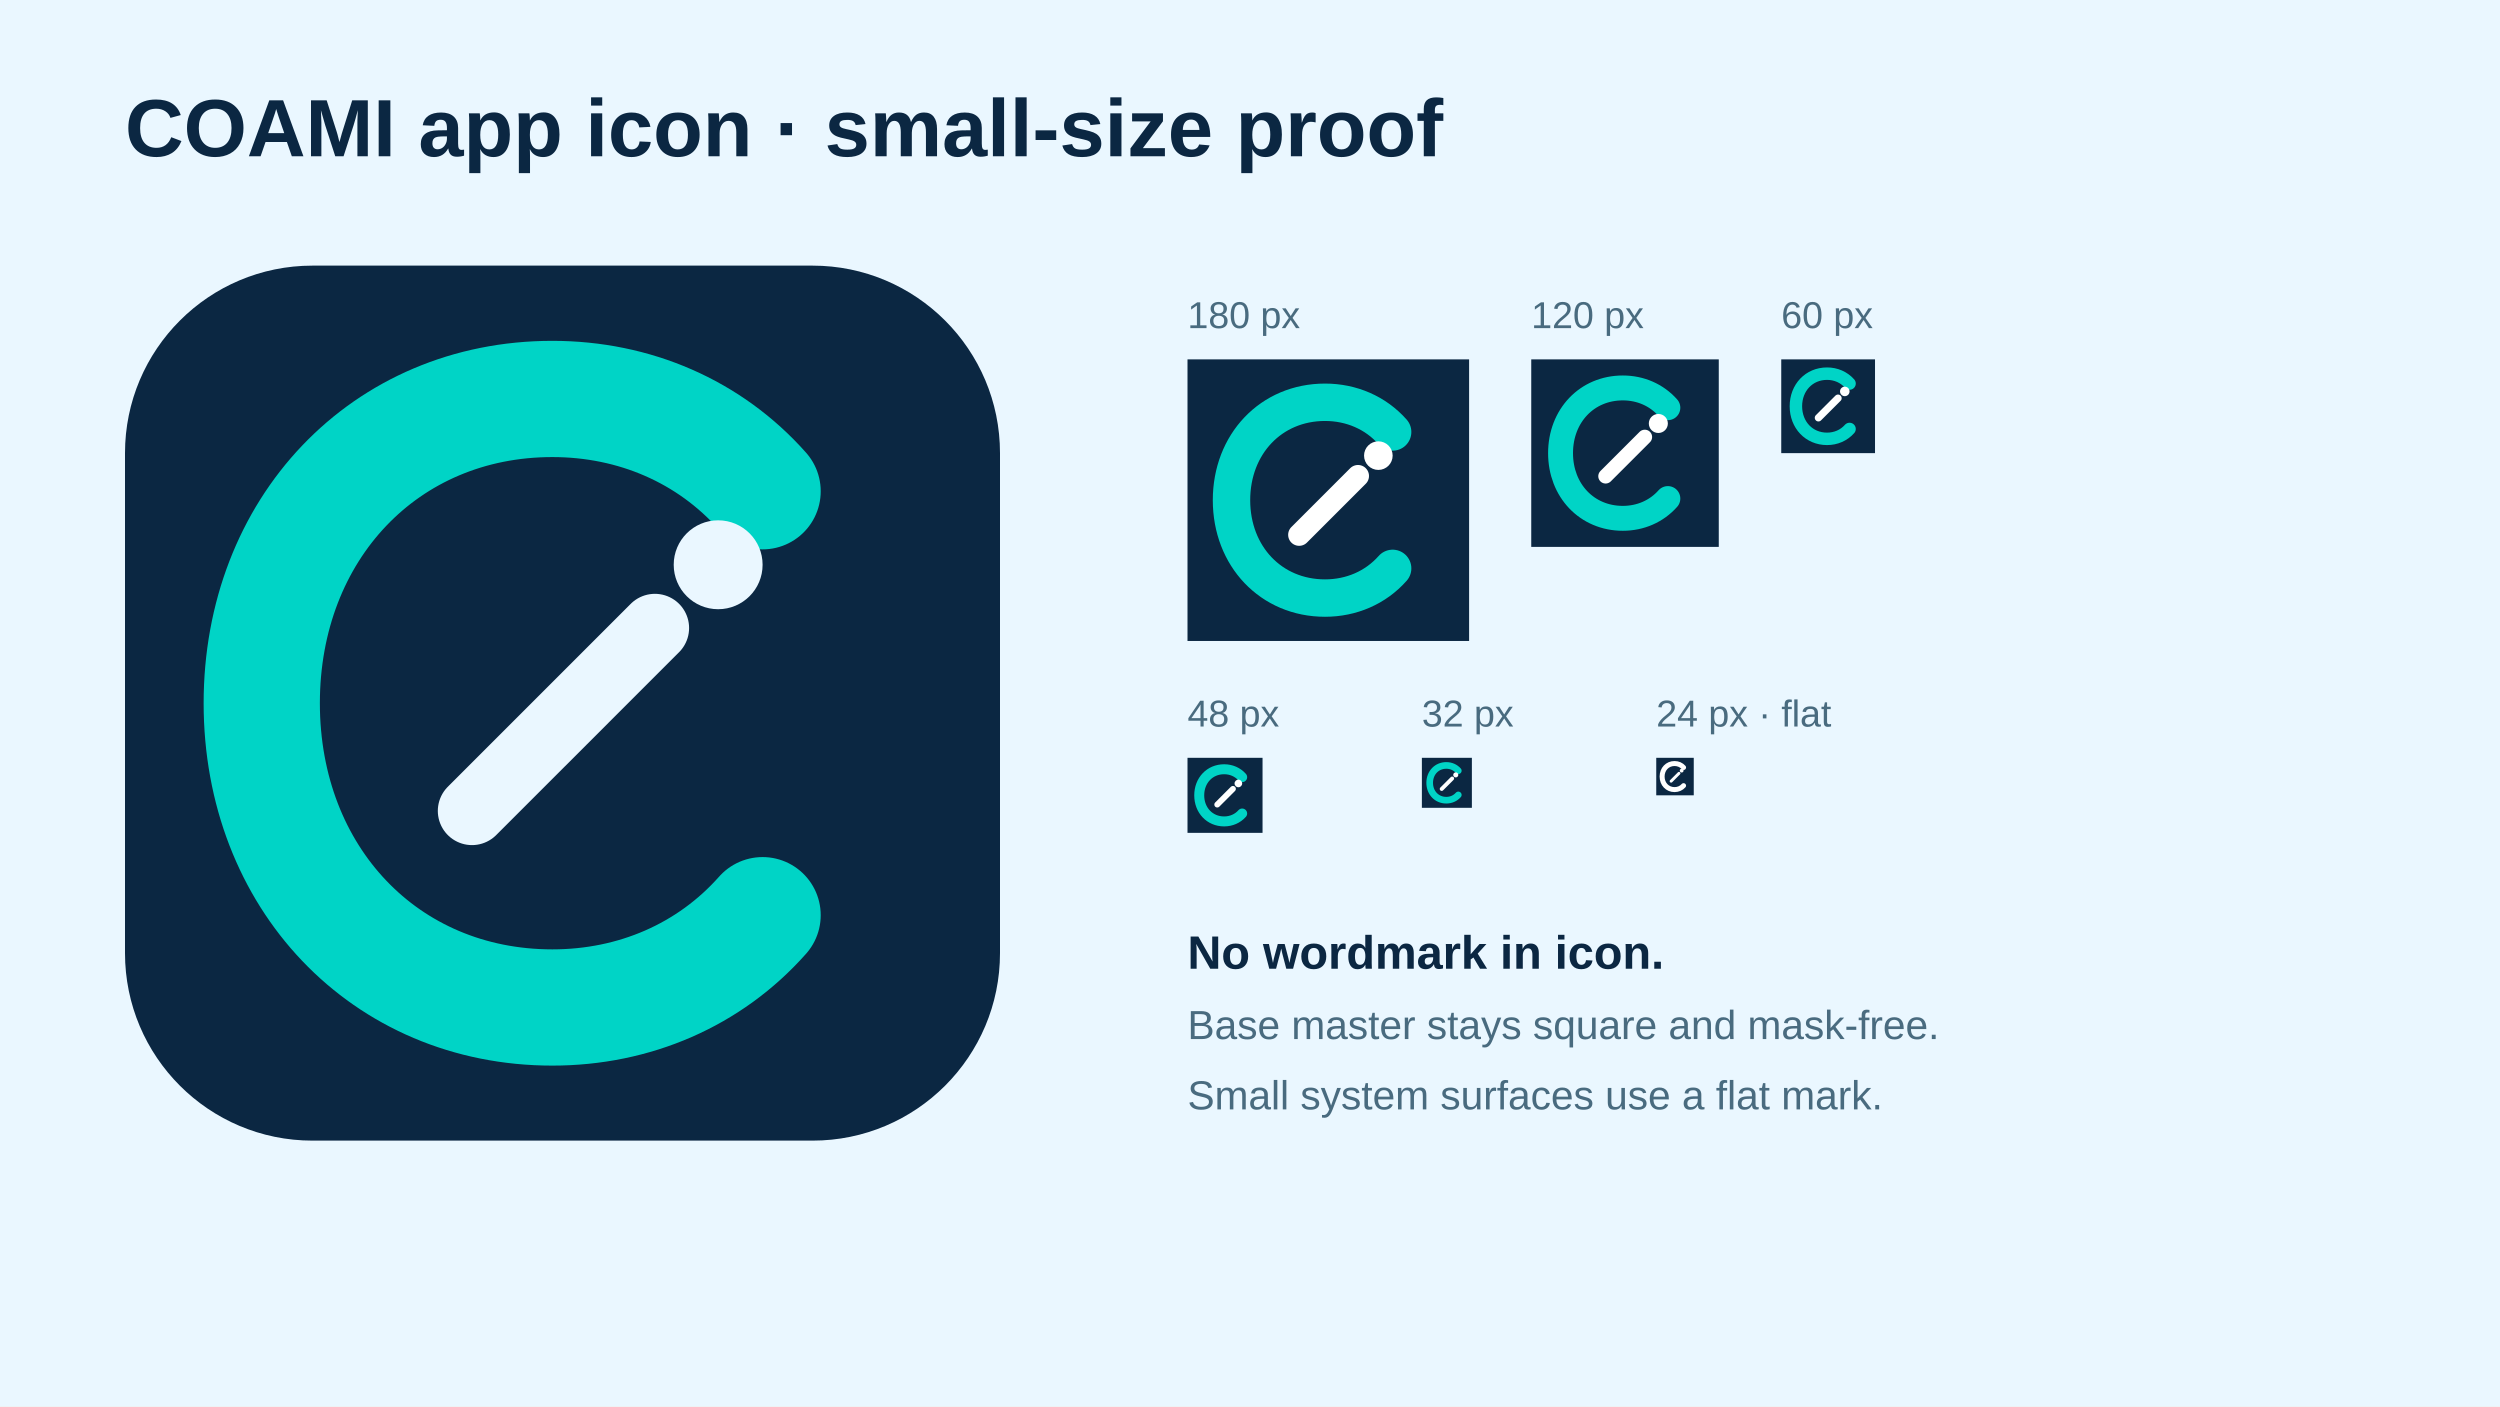
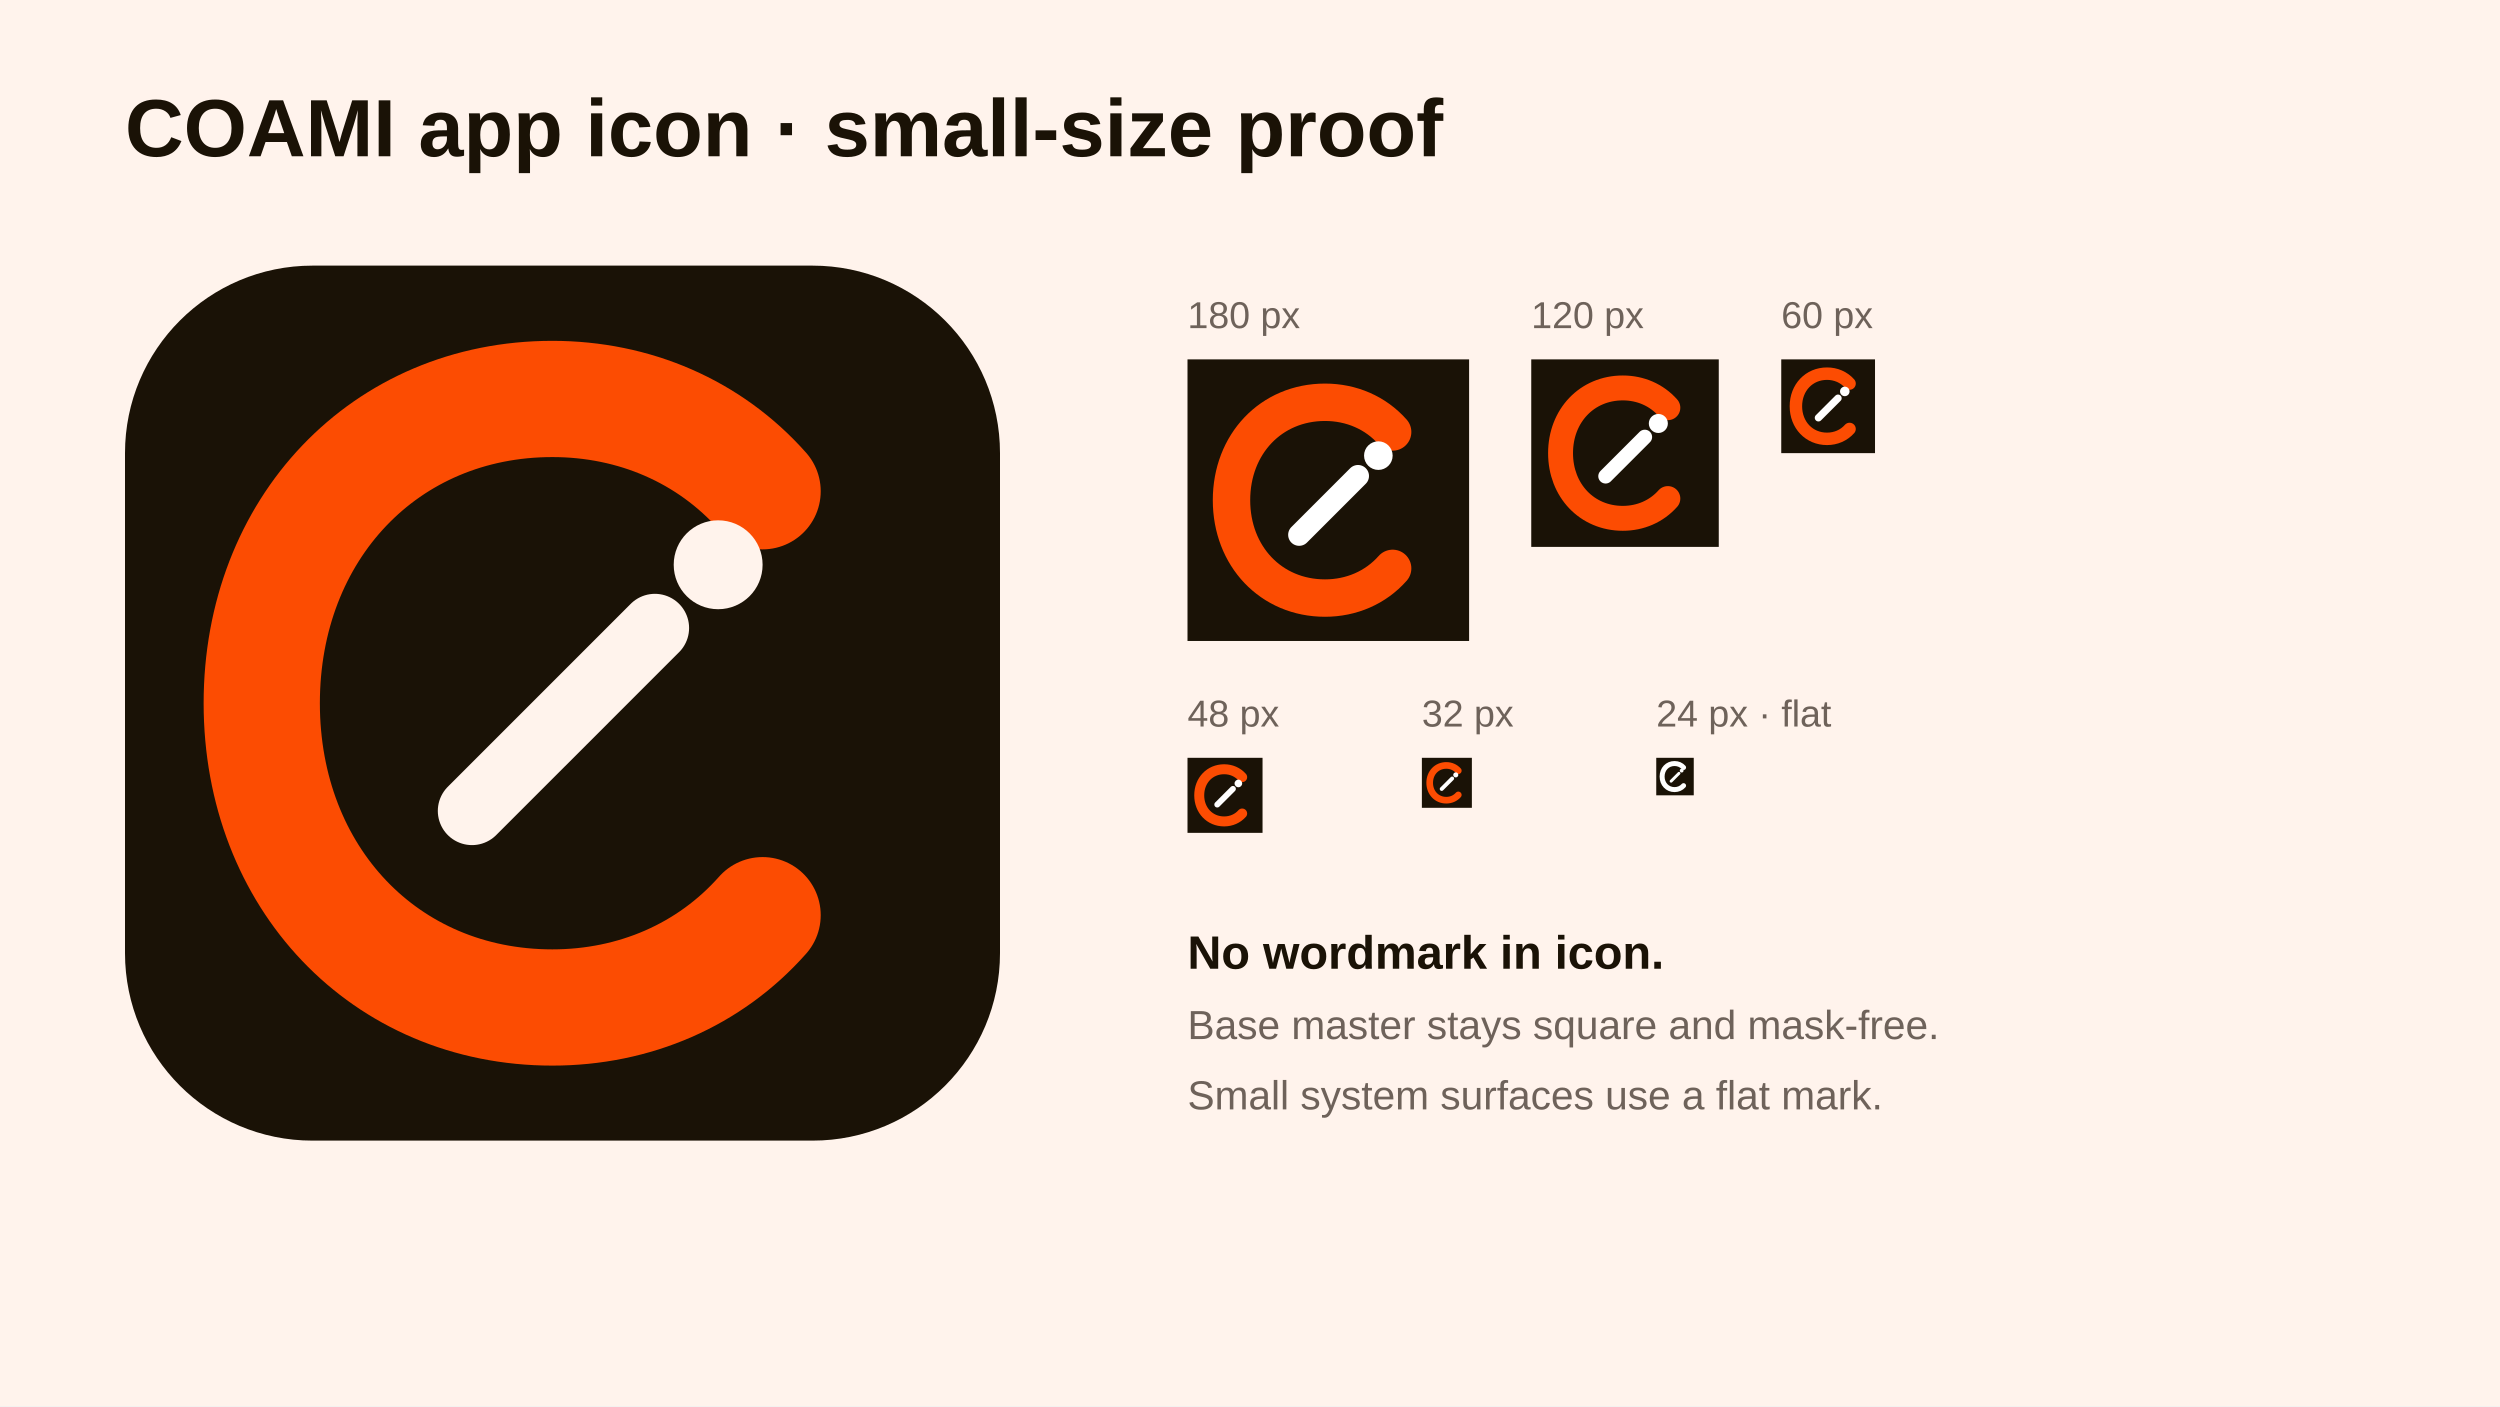
<svg xmlns="http://www.w3.org/2000/svg" viewBox="0 0 1600 900">
-   <rect width="1600" height="900" fill="#EAF7FF" />
-   <text x="80" y="100" fill="#0B2742" font-family="Arial" font-size="52" font-weight="700">COAMI app icon · small-size proof</text>
+   <rect width="1600" height="900" fill="#FFF3EC" />
+   <text x="80" y="100" fill="#1A1206" font-family="Arial" font-size="52" font-weight="700">COAMI app icon · small-size proof</text>
  <g transform="translate(80 170)">
-     <rect width="560" height="560" rx="120" fill="#0B2742" />
+     <rect width="560" height="560" rx="120" fill="#1A1206" />
    <g transform="scale(.547)">
-       <path d="M746 264C684 194 596 156 500 156C304 156 160 308 160 512C160 716 304 868 500 868C596 868 684 830 746 760" fill="none" stroke="#00D4C6" stroke-width="136" stroke-linecap="round" />
-       <path d="M406 638L512 532L620 424" fill="none" stroke="#EAF7FF" stroke-width="80" stroke-linecap="round" />
-       <circle cx="694" cy="350" r="52" fill="#EAF7FF" />
+       <path d="M746 264C684 194 596 156 500 156C304 156 160 308 160 512C160 716 304 868 500 868C596 868 684 830 746 760" fill="none" stroke="#FC4C02" stroke-width="136" stroke-linecap="round" />
+       <path d="M406 638L512 532L620 424" fill="none" stroke="#FFF3EC" stroke-width="80" stroke-linecap="round" />
+       <circle cx="694" cy="350" r="52" fill="#FFF3EC" />
    </g>
  </g>
  <g transform="translate(760 210)">
    <g transform="translate(0 0)">
-       <text x="0" y="0" fill="#496B7F" font-family="Arial" font-size="24">180 px</text>
+       <text x="0" y="0" fill="#6E625A" font-family="Arial" font-size="24">180 px</text>
      <g transform="translate(0 20) scale(.176)">
-         <rect width="1024" height="1024" fill="#0B2742" />
-         <path d="M746 264C684 194 596 156 500 156C304 156 160 308 160 512C160 716 304 868 500 868C596 868 684 830 746 760" fill="none" stroke="#00D4C6" stroke-width="136" stroke-linecap="round" />
+         <rect width="1024" height="1024" fill="#1A1206" />
+         <path d="M746 264C684 194 596 156 500 156C304 156 160 308 160 512C160 716 304 868 500 868C596 868 684 830 746 760" fill="none" stroke="#FC4C02" stroke-width="136" stroke-linecap="round" />
        <path d="M406 638L512 532L620 424" fill="none" stroke="#FFF" stroke-width="80" stroke-linecap="round" />
        <circle cx="694" cy="350" r="52" fill="#FFF" />
      </g>
    </g>
    <g transform="translate(220 0)">
-       <text x="0" y="0" fill="#496B7F" font-family="Arial" font-size="24">120 px</text>
+       <text x="0" y="0" fill="#6E625A" font-family="Arial" font-size="24">120 px</text>
      <g transform="translate(0 20) scale(.1172)">
-         <rect width="1024" height="1024" fill="#0B2742" />
-         <path d="M746 264C684 194 596 156 500 156C304 156 160 308 160 512C160 716 304 868 500 868C596 868 684 830 746 760" fill="none" stroke="#00D4C6" stroke-width="136" stroke-linecap="round" />
+         <rect width="1024" height="1024" fill="#1A1206" />
+         <path d="M746 264C684 194 596 156 500 156C304 156 160 308 160 512C160 716 304 868 500 868C596 868 684 830 746 760" fill="none" stroke="#FC4C02" stroke-width="136" stroke-linecap="round" />
        <path d="M406 638L512 532L620 424" fill="none" stroke="#FFF" stroke-width="80" stroke-linecap="round" />
        <circle cx="694" cy="350" r="52" fill="#FFF" />
      </g>
    </g>
    <g transform="translate(380 0)">
-       <text x="0" y="0" fill="#496B7F" font-family="Arial" font-size="24">60 px</text>
+       <text x="0" y="0" fill="#6E625A" font-family="Arial" font-size="24">60 px</text>
      <g transform="translate(0 20) scale(.0586)">
-         <rect width="1024" height="1024" fill="#0B2742" />
-         <path d="M746 264C684 194 596 156 500 156C304 156 160 308 160 512C160 716 304 868 500 868C596 868 684 830 746 760" fill="none" stroke="#00D4C6" stroke-width="136" stroke-linecap="round" />
+         <rect width="1024" height="1024" fill="#1A1206" />
+         <path d="M746 264C684 194 596 156 500 156C304 156 160 308 160 512C160 716 304 868 500 868C596 868 684 830 746 760" fill="none" stroke="#FC4C02" stroke-width="136" stroke-linecap="round" />
        <path d="M406 638L512 532L620 424" fill="none" stroke="#FFF" stroke-width="80" stroke-linecap="round" />
        <circle cx="694" cy="350" r="52" fill="#FFF" />
      </g>
    </g>
    <g transform="translate(0 255)">
-       <text x="0" y="0" fill="#496B7F" font-family="Arial" font-size="24">48 px</text>
+       <text x="0" y="0" fill="#6E625A" font-family="Arial" font-size="24">48 px</text>
      <g transform="translate(0 20) scale(.0469)">
-         <rect width="1024" height="1024" fill="#0B2742" />
-         <path d="M746 264C684 194 596 156 500 156C304 156 160 308 160 512C160 716 304 868 500 868C596 868 684 830 746 760" fill="none" stroke="#00D4C6" stroke-width="136" stroke-linecap="round" />
+         <rect width="1024" height="1024" fill="#1A1206" />
+         <path d="M746 264C684 194 596 156 500 156C304 156 160 308 160 512C160 716 304 868 500 868C596 868 684 830 746 760" fill="none" stroke="#FC4C02" stroke-width="136" stroke-linecap="round" />
        <path d="M406 638L512 532L620 424" fill="none" stroke="#FFF" stroke-width="80" stroke-linecap="round" />
        <circle cx="694" cy="350" r="52" fill="#FFF" />
      </g>
    </g>
    <g transform="translate(150 255)">
-       <text x="0" y="0" fill="#496B7F" font-family="Arial" font-size="24">32 px</text>
+       <text x="0" y="0" fill="#6E625A" font-family="Arial" font-size="24">32 px</text>
      <g transform="translate(0 20) scale(.03125)">
-         <rect width="1024" height="1024" fill="#0B2742" />
-         <path d="M746 264C684 194 596 156 500 156C304 156 160 308 160 512C160 716 304 868 500 868C596 868 684 830 746 760" fill="none" stroke="#00D4C6" stroke-width="136" stroke-linecap="round" />
+         <rect width="1024" height="1024" fill="#1A1206" />
+         <path d="M746 264C684 194 596 156 500 156C304 156 160 308 160 512C160 716 304 868 500 868C596 868 684 830 746 760" fill="none" stroke="#FC4C02" stroke-width="136" stroke-linecap="round" />
        <path d="M406 638L512 532L620 424" fill="none" stroke="#FFF" stroke-width="80" stroke-linecap="round" />
        <circle cx="694" cy="350" r="52" fill="#FFF" />
      </g>
    </g>
    <g transform="translate(300 255)">
-       <text x="0" y="0" fill="#496B7F" font-family="Arial" font-size="24">24 px · flat</text>
+       <text x="0" y="0" fill="#6E625A" font-family="Arial" font-size="24">24 px · flat</text>
      <g transform="translate(0 20) scale(.02344)">
-         <rect width="1024" height="1024" fill="#0B2742" />
+         <rect width="1024" height="1024" fill="#1A1206" />
        <path d="M746 264C684 194 596 156 500 156C304 156 160 308 160 512C160 716 304 868 500 868C596 868 684 830 746 760" fill="none" stroke="#FFF" stroke-width="136" stroke-linecap="round" />
        <path d="M406 638L512 532L620 424" fill="none" stroke="#FFF" stroke-width="80" stroke-linecap="round" />
        <circle cx="694" cy="350" r="52" fill="#FFF" />
      </g>
    </g>
-     <text x="0" y="410" fill="#0B2742" font-family="Arial" font-size="30" font-weight="700">No wordmark in icon.</text>
-     <text x="0" y="455" fill="#496B7F" font-family="Arial" font-size="26">Base master stays square and mask-free.</text>
-     <text x="0" y="500" fill="#496B7F" font-family="Arial" font-size="26">Small system surfaces use a flat mark.</text>
+     <text x="0" y="410" fill="#1A1206" font-family="Arial" font-size="30" font-weight="700">No wordmark in icon.</text>
+     <text x="0" y="455" fill="#6E625A" font-family="Arial" font-size="26">Base master stays square and mask-free.</text>
+     <text x="0" y="500" fill="#6E625A" font-family="Arial" font-size="26">Small system surfaces use a flat mark.</text>
  </g>
</svg>
